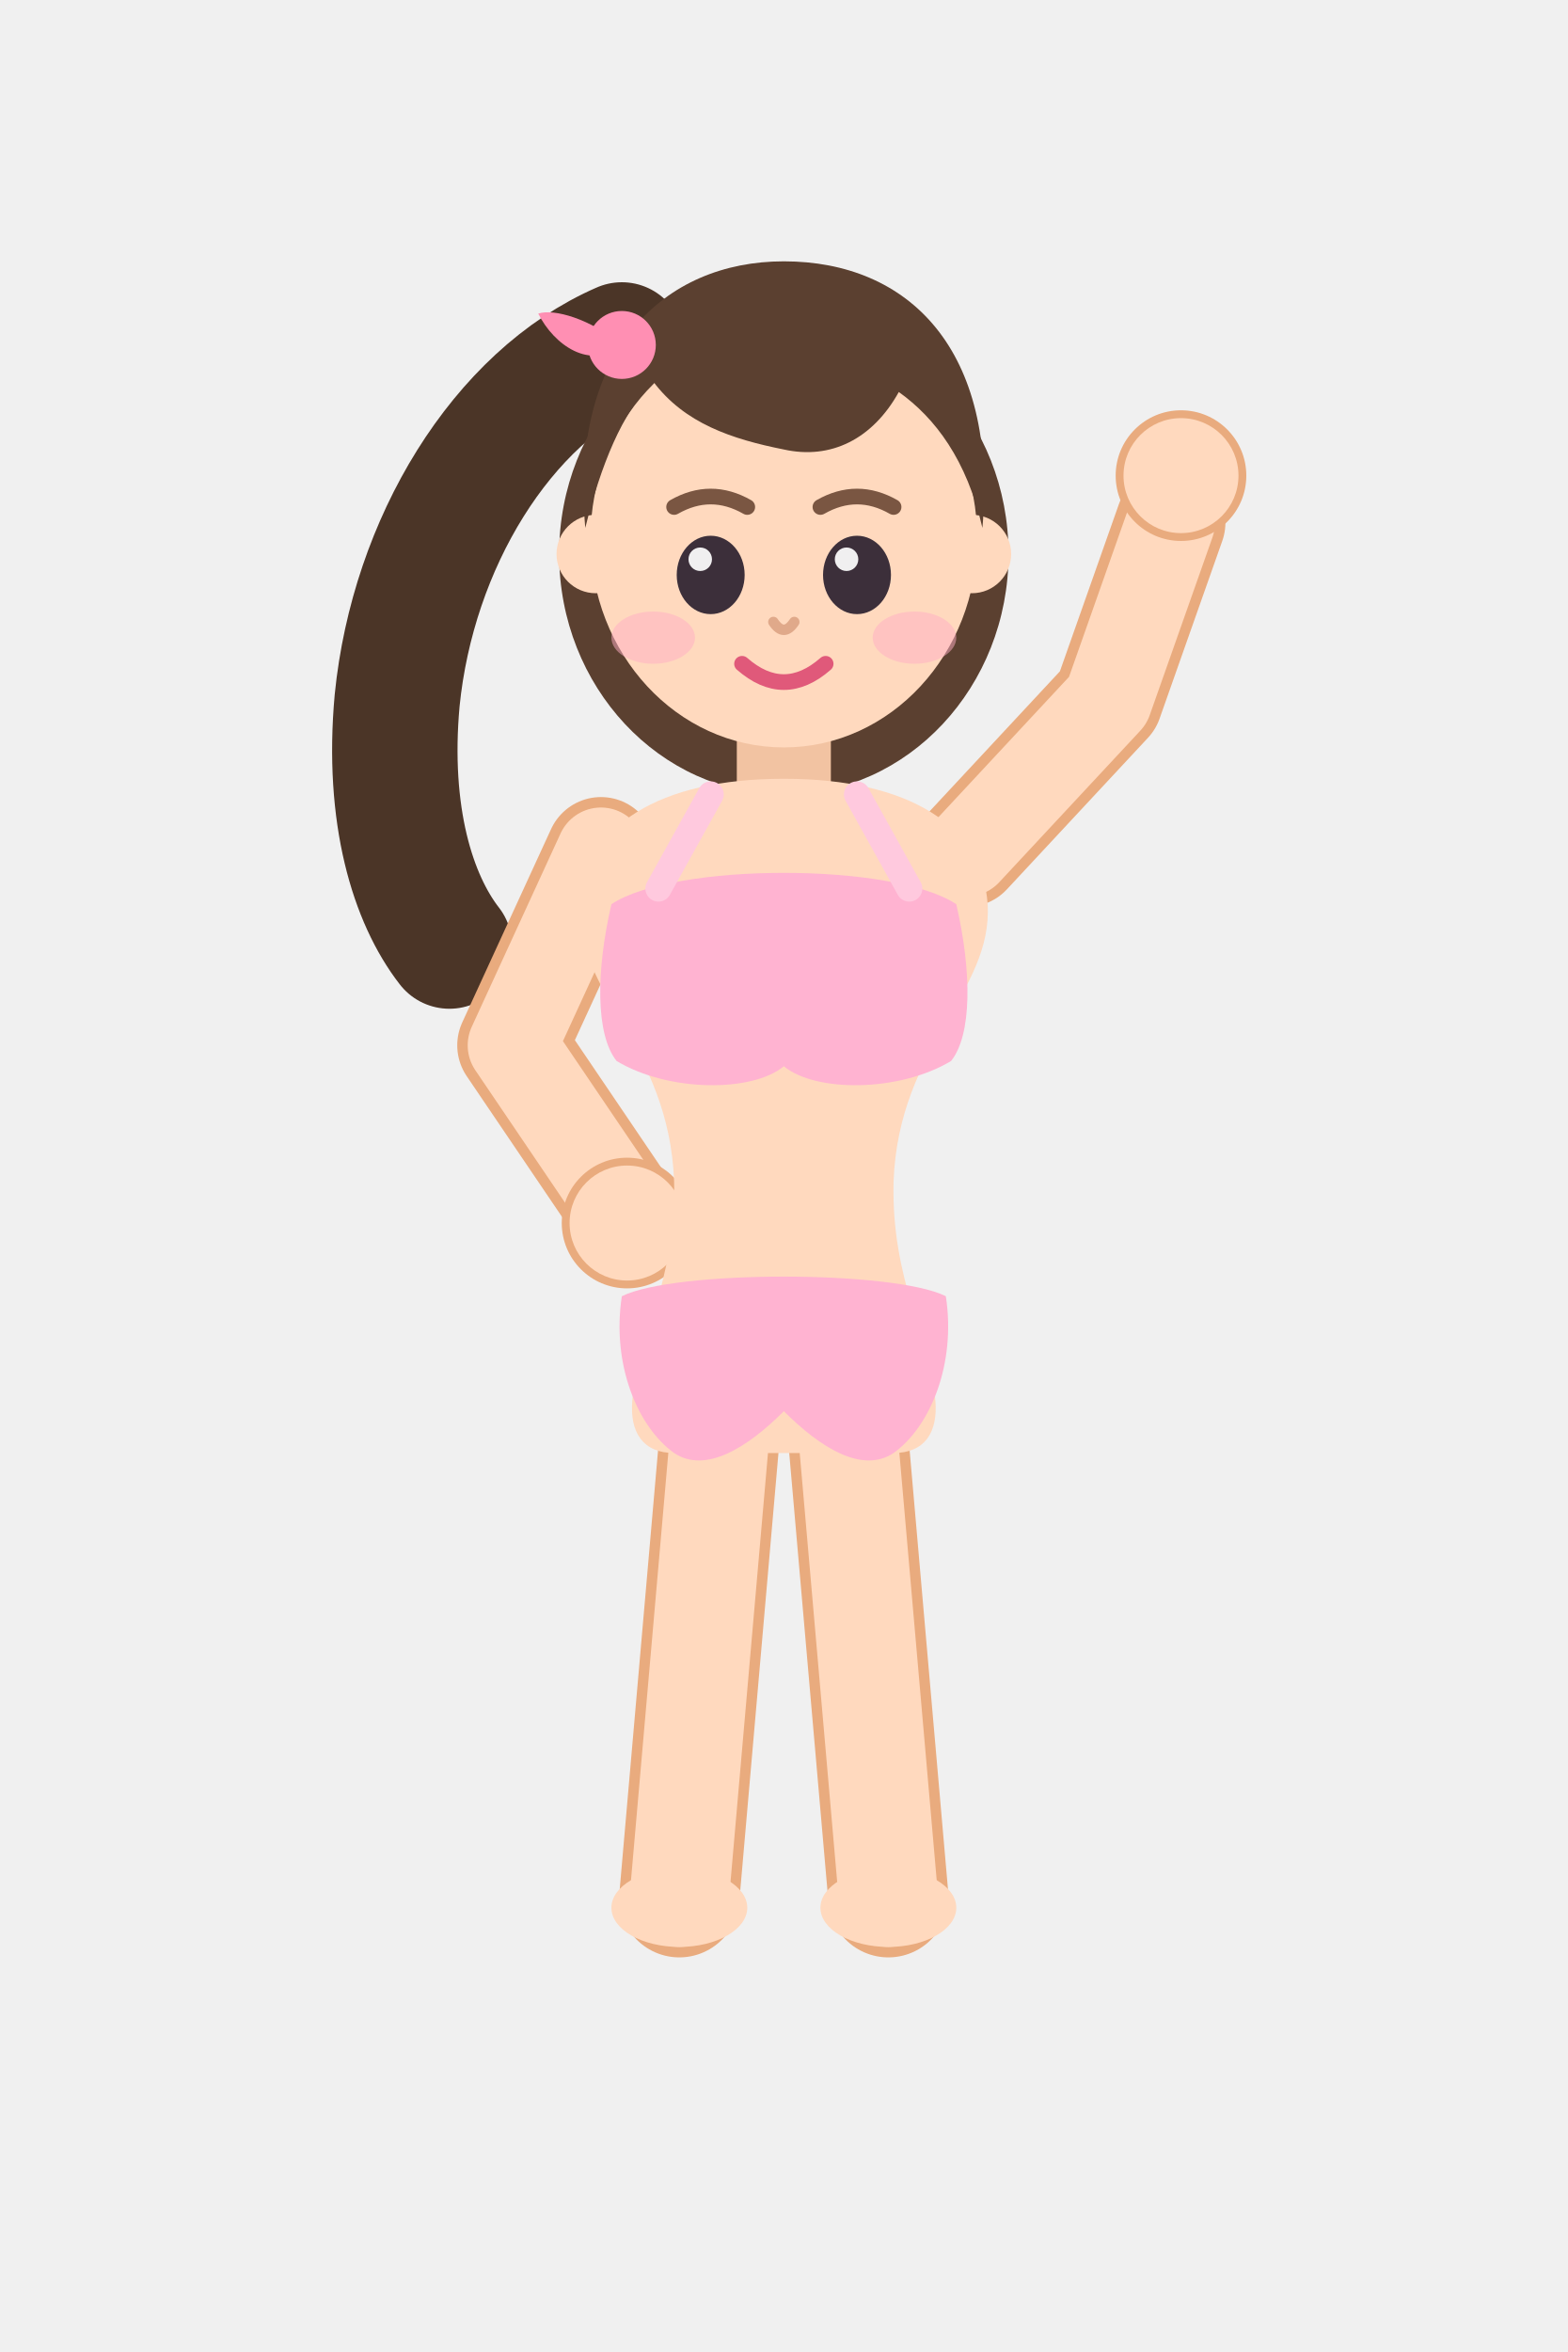
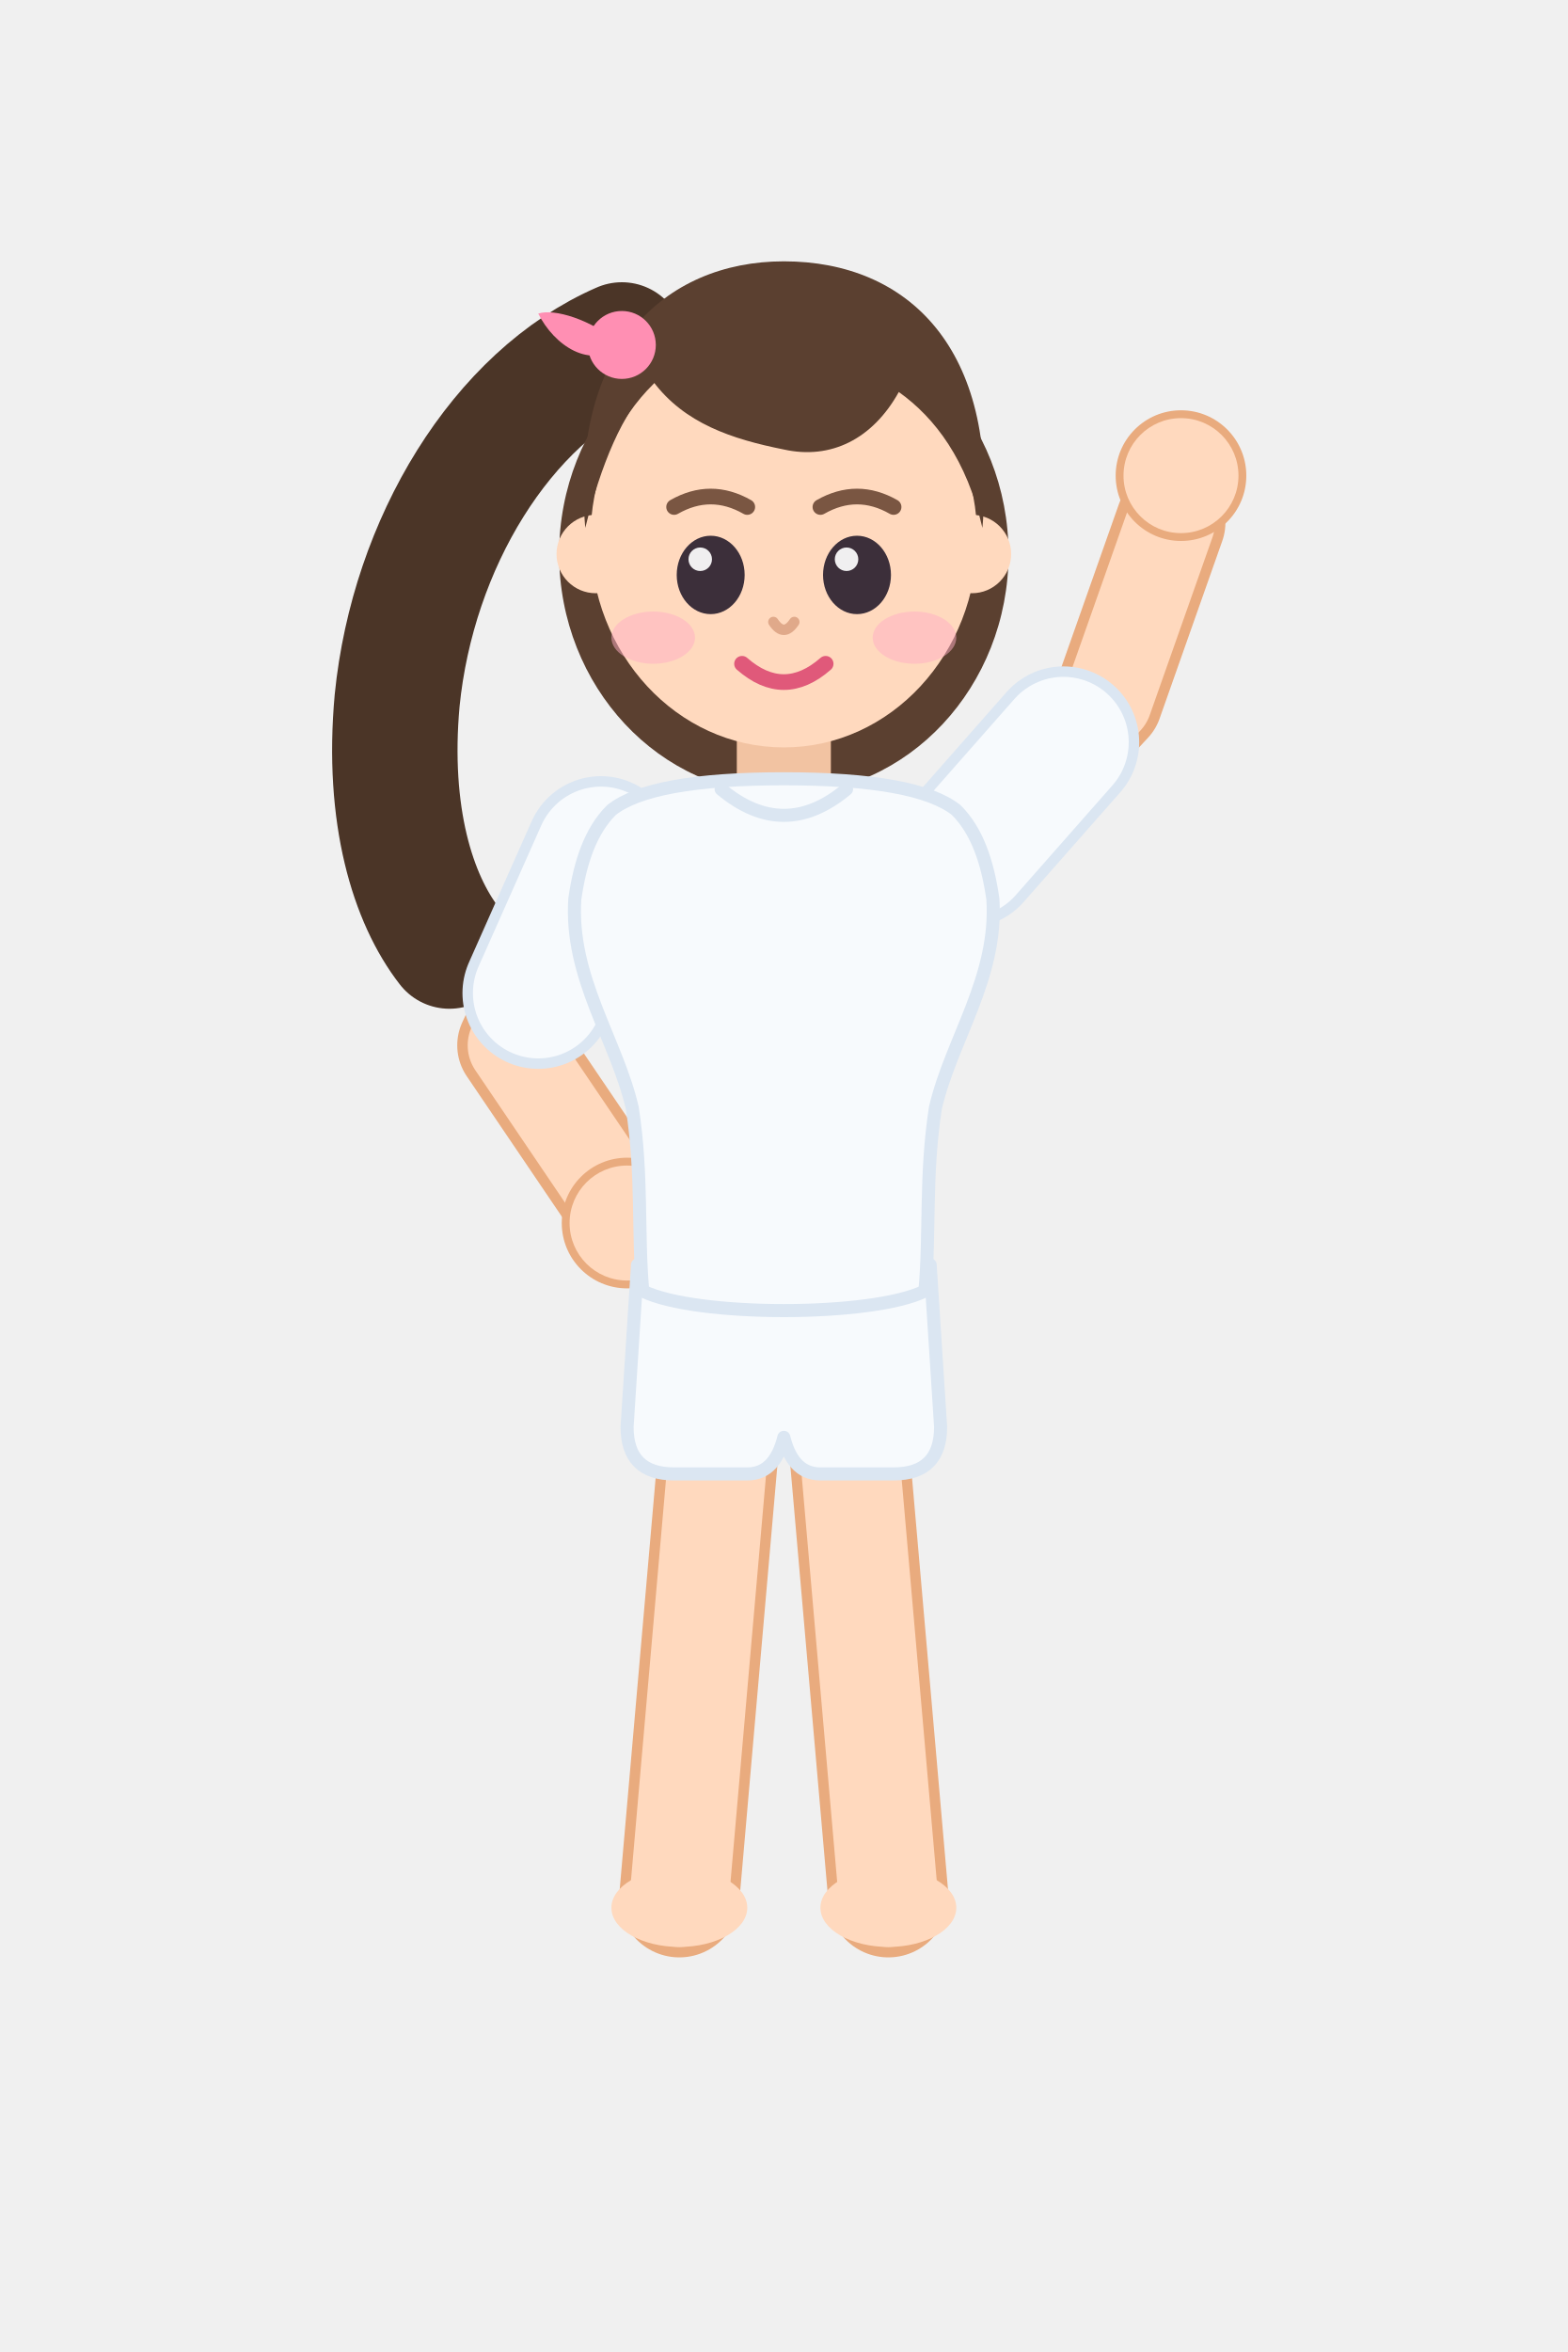
<svg xmlns="http://www.w3.org/2000/svg" width="600" height="900" viewBox="0 0 600 900">
  <path d="M238 132 C192 152 158 208 152 268 C148 312 158 344 172 362" fill="none" stroke="#4b3527" stroke-width="48" stroke-linecap="round" />
  <ellipse cx="300" cy="212" rx="86" ry="92" fill="#5b4030" />
  <rect x="282" y="248" width="36" height="70" rx="18" fill="#f2c3a2" />
  <path d="M278 520 L260 726" fill="none" stroke="#e9ab7e" stroke-width="46" stroke-linecap="round" />
  <path d="M322 520 L340 726" fill="none" stroke="#e9ab7e" stroke-width="46" stroke-linecap="round" />
  <path d="M278 520 L260 726" fill="none" stroke="#ffd9be" stroke-width="38" stroke-linecap="round" />
  <path d="M322 520 L340 726" fill="none" stroke="#ffd9be" stroke-width="38" stroke-linecap="round" />
  <ellipse cx="260" cy="730" rx="26" ry="15" fill="#ffd9be" />
  <ellipse cx="340" cy="730" rx="26" ry="15" fill="#ffd9be" />
  <path d="M370 326 L424 268 L448 200" fill="none" stroke="#e9ab7e" stroke-width="42" stroke-linecap="round" stroke-linejoin="round" />
  <path d="M230 326 L196 400 L238 462" fill="none" stroke="#e9ab7e" stroke-width="42" stroke-linecap="round" stroke-linejoin="round" />
  <path d="M370 326 L424 268 L448 200" fill="none" stroke="#ffd9be" stroke-width="34" stroke-linecap="round" stroke-linejoin="round" />
  <circle cx="452" cy="182" r="25" fill="#e9ab7e" />
  <circle cx="452" cy="182" r="22" fill="#ffd9be" />
  <path d="M230 326 L196 400 L238 462" fill="none" stroke="#ffd9be" stroke-width="34" stroke-linecap="round" stroke-linejoin="round" />
  <circle cx="240" cy="468" r="25" fill="#e9ab7e" />
  <circle cx="240" cy="468" r="22" fill="#ffd9be" />
  <path d="M300 298 C252 298 224 316 222 346 C220 380 256 400 258 452 C259 490 244 512 242 536 C241 548 246 556 258 556 L342 556 C354 556 359 548 358 536 C356 512 341 490 342 452 C344 400 380 380 378 346 C376 316 348 298 300 298 Z" fill="#ffd9be" />
-   <path d="M234 346 C258 330 342 330 366 346 C372 372 372 396 364 406 C344 418 312 418 300 408 C288 418 256 418 236 406 C228 396 228 372 234 346 Z" fill="#ffb3d1" />
-   <path d="M252 340 L272 304" stroke="#ffc9de" stroke-width="10" stroke-linecap="round" fill="none" />
-   <path d="M348 340 L328 304" stroke="#ffc9de" stroke-width="10" stroke-linecap="round" fill="none" />
-   <path d="M238 496 C258 486 342 486 362 496 C366 522 356 546 342 556 C330 564 314 554 300 540 C286 554 270 564 258 556 C244 546 234 522 238 496 Z" fill="#ffb3d1" />
+   <path d="M244 484 C264 474 336 474 356 484 L360 546 C360 558 354 564 342 564 L314 564 C306 564 302 558 300 550 C298 558 294 564 286 564 L258 564 C246 564 240 558 240 546 Z" fill="#f7fafd" stroke="#dbe6f2" stroke-width="5" stroke-linejoin="round" />
+   <path d="M244 490 C264 481 336 481 356 490" fill="none" stroke="#dbe6f2" stroke-width="4" opacity="0.85" />
+   <path d="M230 326 L206 380" stroke="#dbe6f2" stroke-width="58" stroke-linecap="round" fill="none" />
+   <path d="M370 326 L407 284" stroke="#dbe6f2" stroke-width="58" stroke-linecap="round" fill="none" />
+   <path d="M230 326 L206 380" stroke="#f7fafd" stroke-width="50" stroke-linecap="round" fill="none" />
+   <path d="M370 326 L407 284" stroke="#f7fafd" stroke-width="50" stroke-linecap="round" fill="none" />
+   <path d="M300 298 C266 298 244 302 234 310 C226 318 222 330 220 344 C218 374 236 398 242 424 C246 450 244 472 246 494 C266 504 334 504 354 494 C356 472 354 450 358 424 C364 398 382 374 380 344 C378 330 374 318 366 310 C356 302 334 298 300 298 Z" fill="#f7fafd" stroke="#dbe6f2" stroke-width="5" stroke-linejoin="round" />
+   <path d="M276 302 Q300 322 324 302" fill="none" stroke="#dbe6f2" stroke-width="5" stroke-linecap="round" />
  <circle cx="228" cy="212" r="15" fill="#ffd9be" />
  <circle cx="372" cy="212" r="15" fill="#ffd9be" />
  <ellipse cx="300" cy="206" rx="74" ry="80" fill="#ffd9be" />
  <path d="M224 202 C218 134 254 100 300 100 C348 100 382 134 376 202 C370 176 358 160 344 150 C334 168 318 176 300 172 C280 168 262 162 250 146 C238 158 230 178 224 202 Z" fill="#5b4030" />
  <ellipse cx="272" cy="220" rx="13" ry="15" fill="#3c2f3a" />
  <circle cx="268" cy="214" r="4.5" fill="#ffffff" opacity="0.92" />
  <ellipse cx="328" cy="220" rx="13" ry="15" fill="#3c2f3a" />
  <circle cx="324" cy="214" r="4.5" fill="#ffffff" opacity="0.92" />
  <path d="M258 194 Q272 186 286 194" fill="none" stroke="#7a5642" stroke-width="6" stroke-linecap="round" />
  <path d="M314 194 Q328 186 342 194" fill="none" stroke="#7a5642" stroke-width="6" stroke-linecap="round" />
  <path d="M296 238 Q300 244 304 238" fill="none" stroke="#e0a98a" stroke-width="4" stroke-linecap="round" />
  <path d="M284 254 Q300 268 316 254" fill="none" stroke="#e0597a" stroke-width="6" stroke-linecap="round" />
  <ellipse cx="250" cy="244" rx="16" ry="10" fill="#ffaec4" opacity="0.5" />
  <ellipse cx="350" cy="244" rx="16" ry="10" fill="#ffaec4" opacity="0.5" />
  <circle cx="238" cy="132" r="13" fill="#ff8fb3" />
  <path d="M238 132 C226 122 212 118 206 120 C212 132 226 142 238 132 Z" fill="#ff8fb3" />
</svg>
